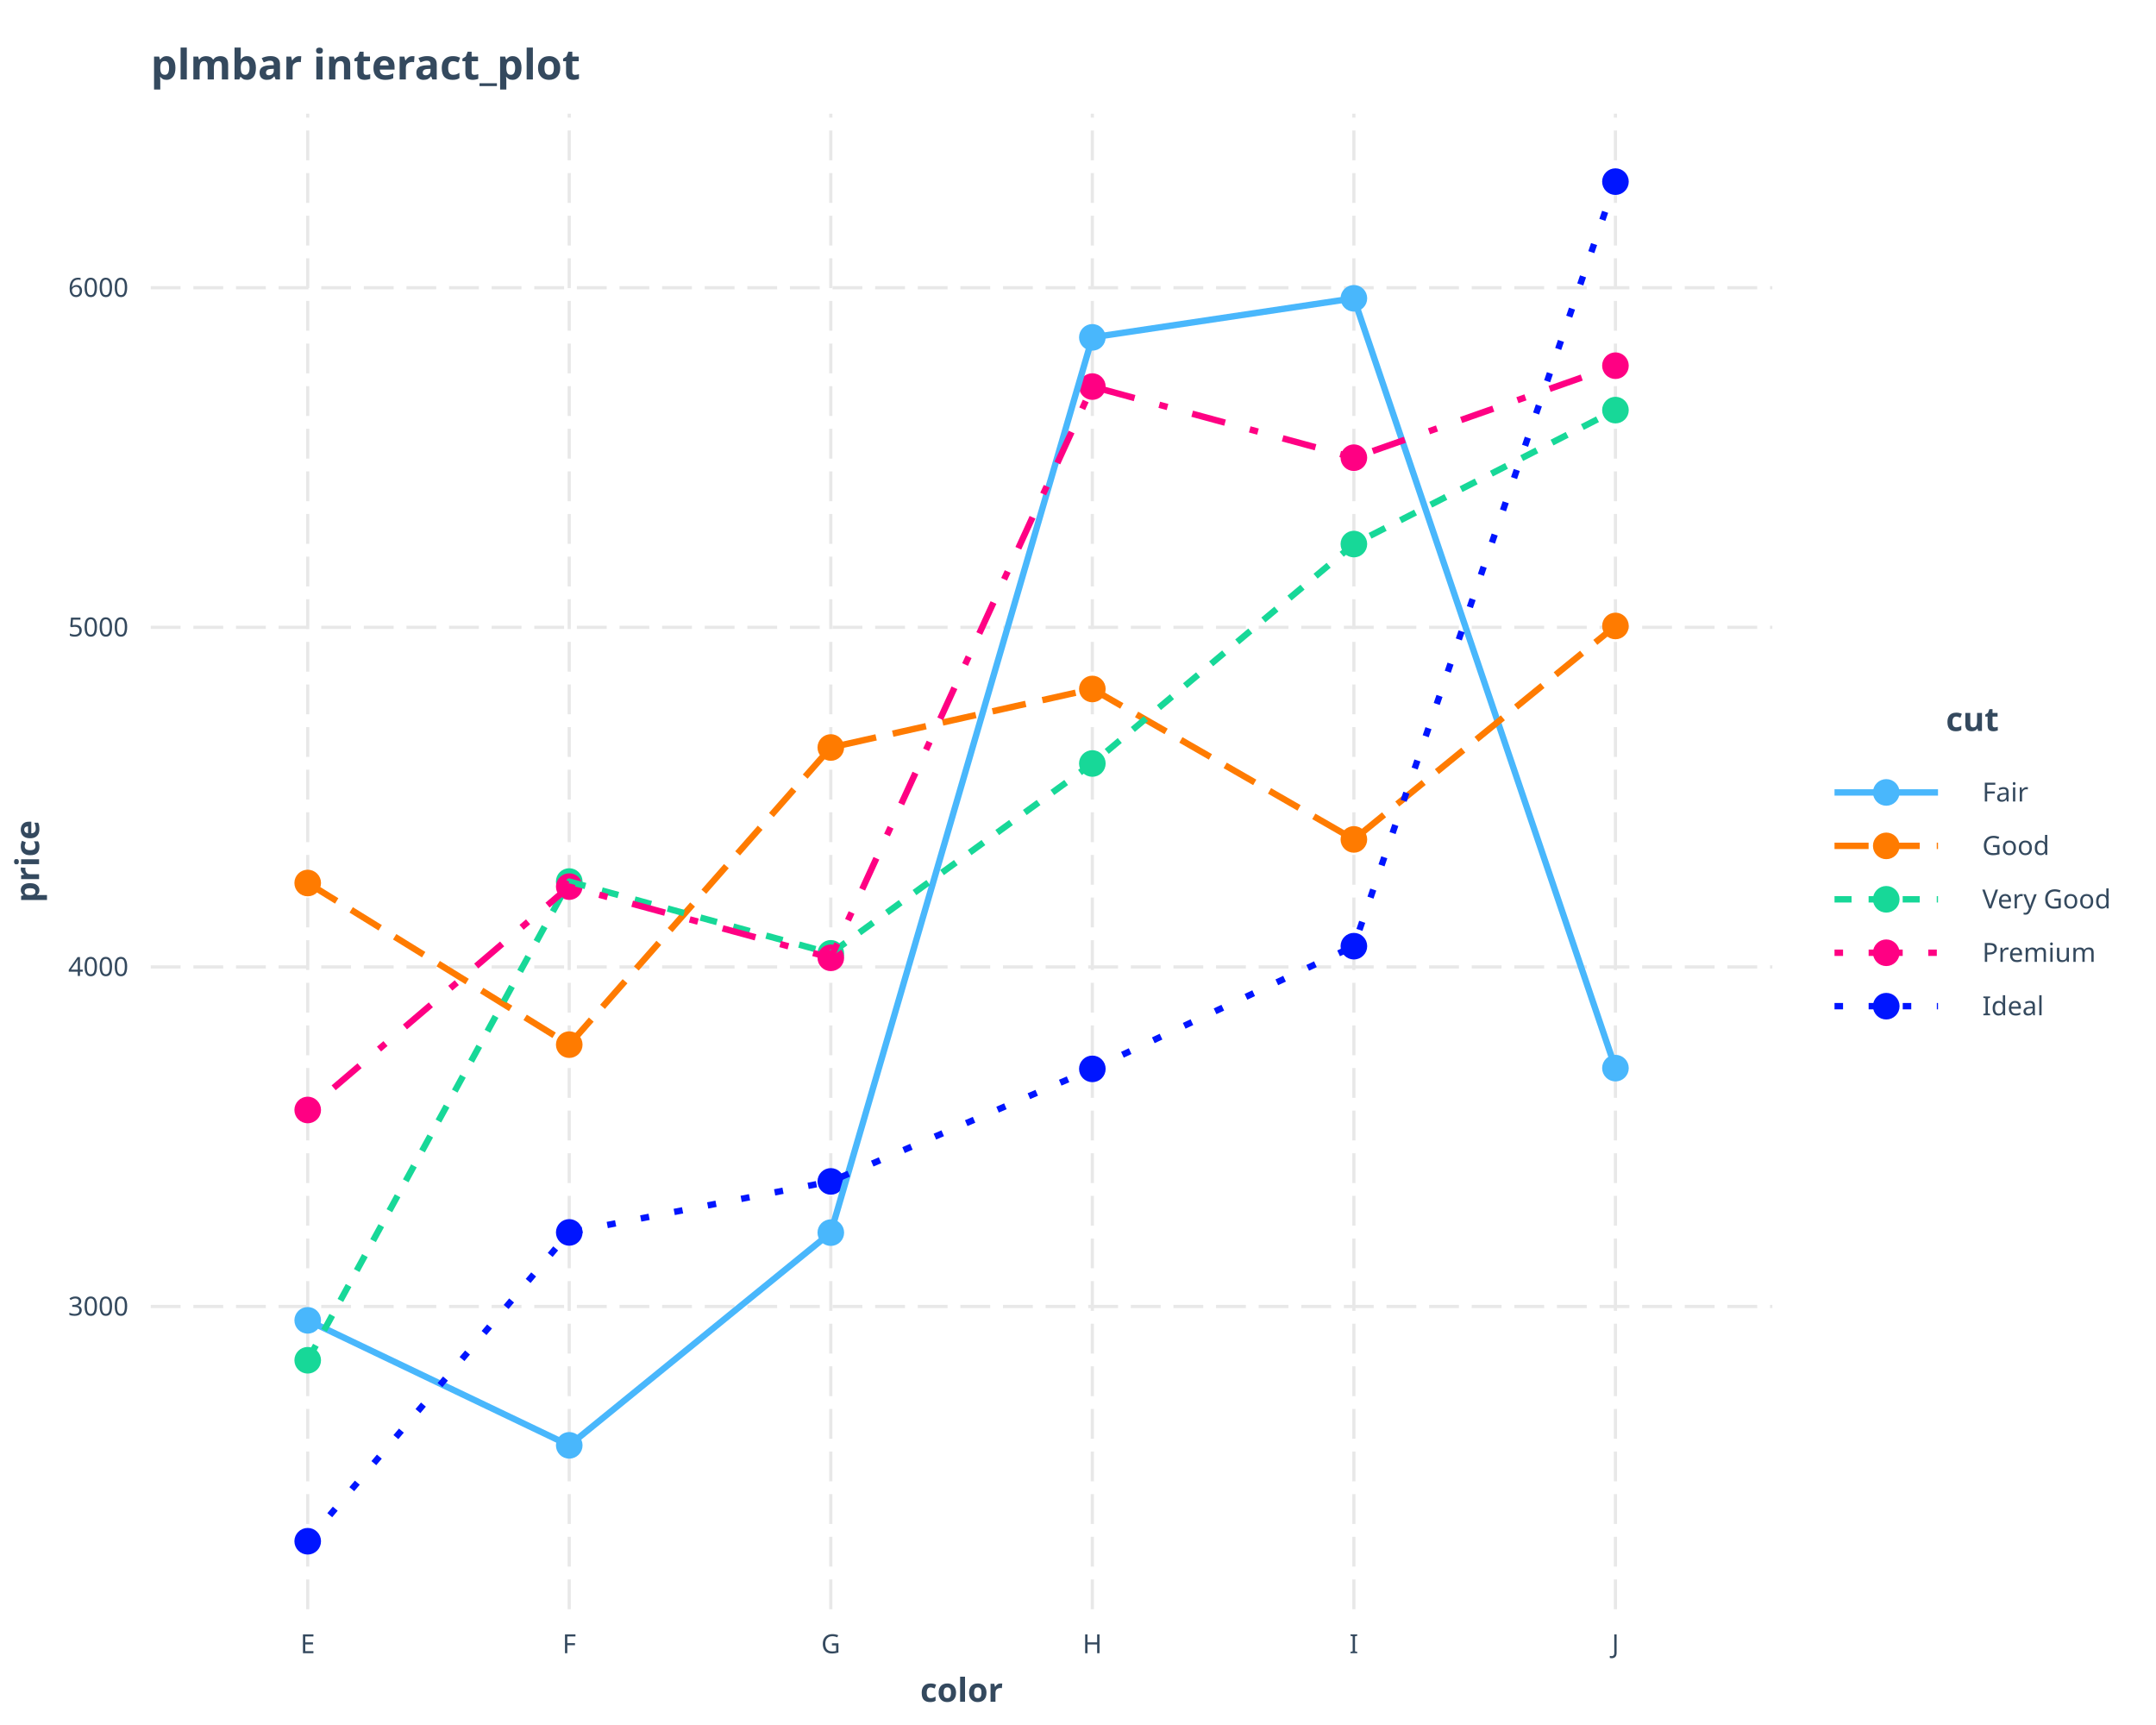
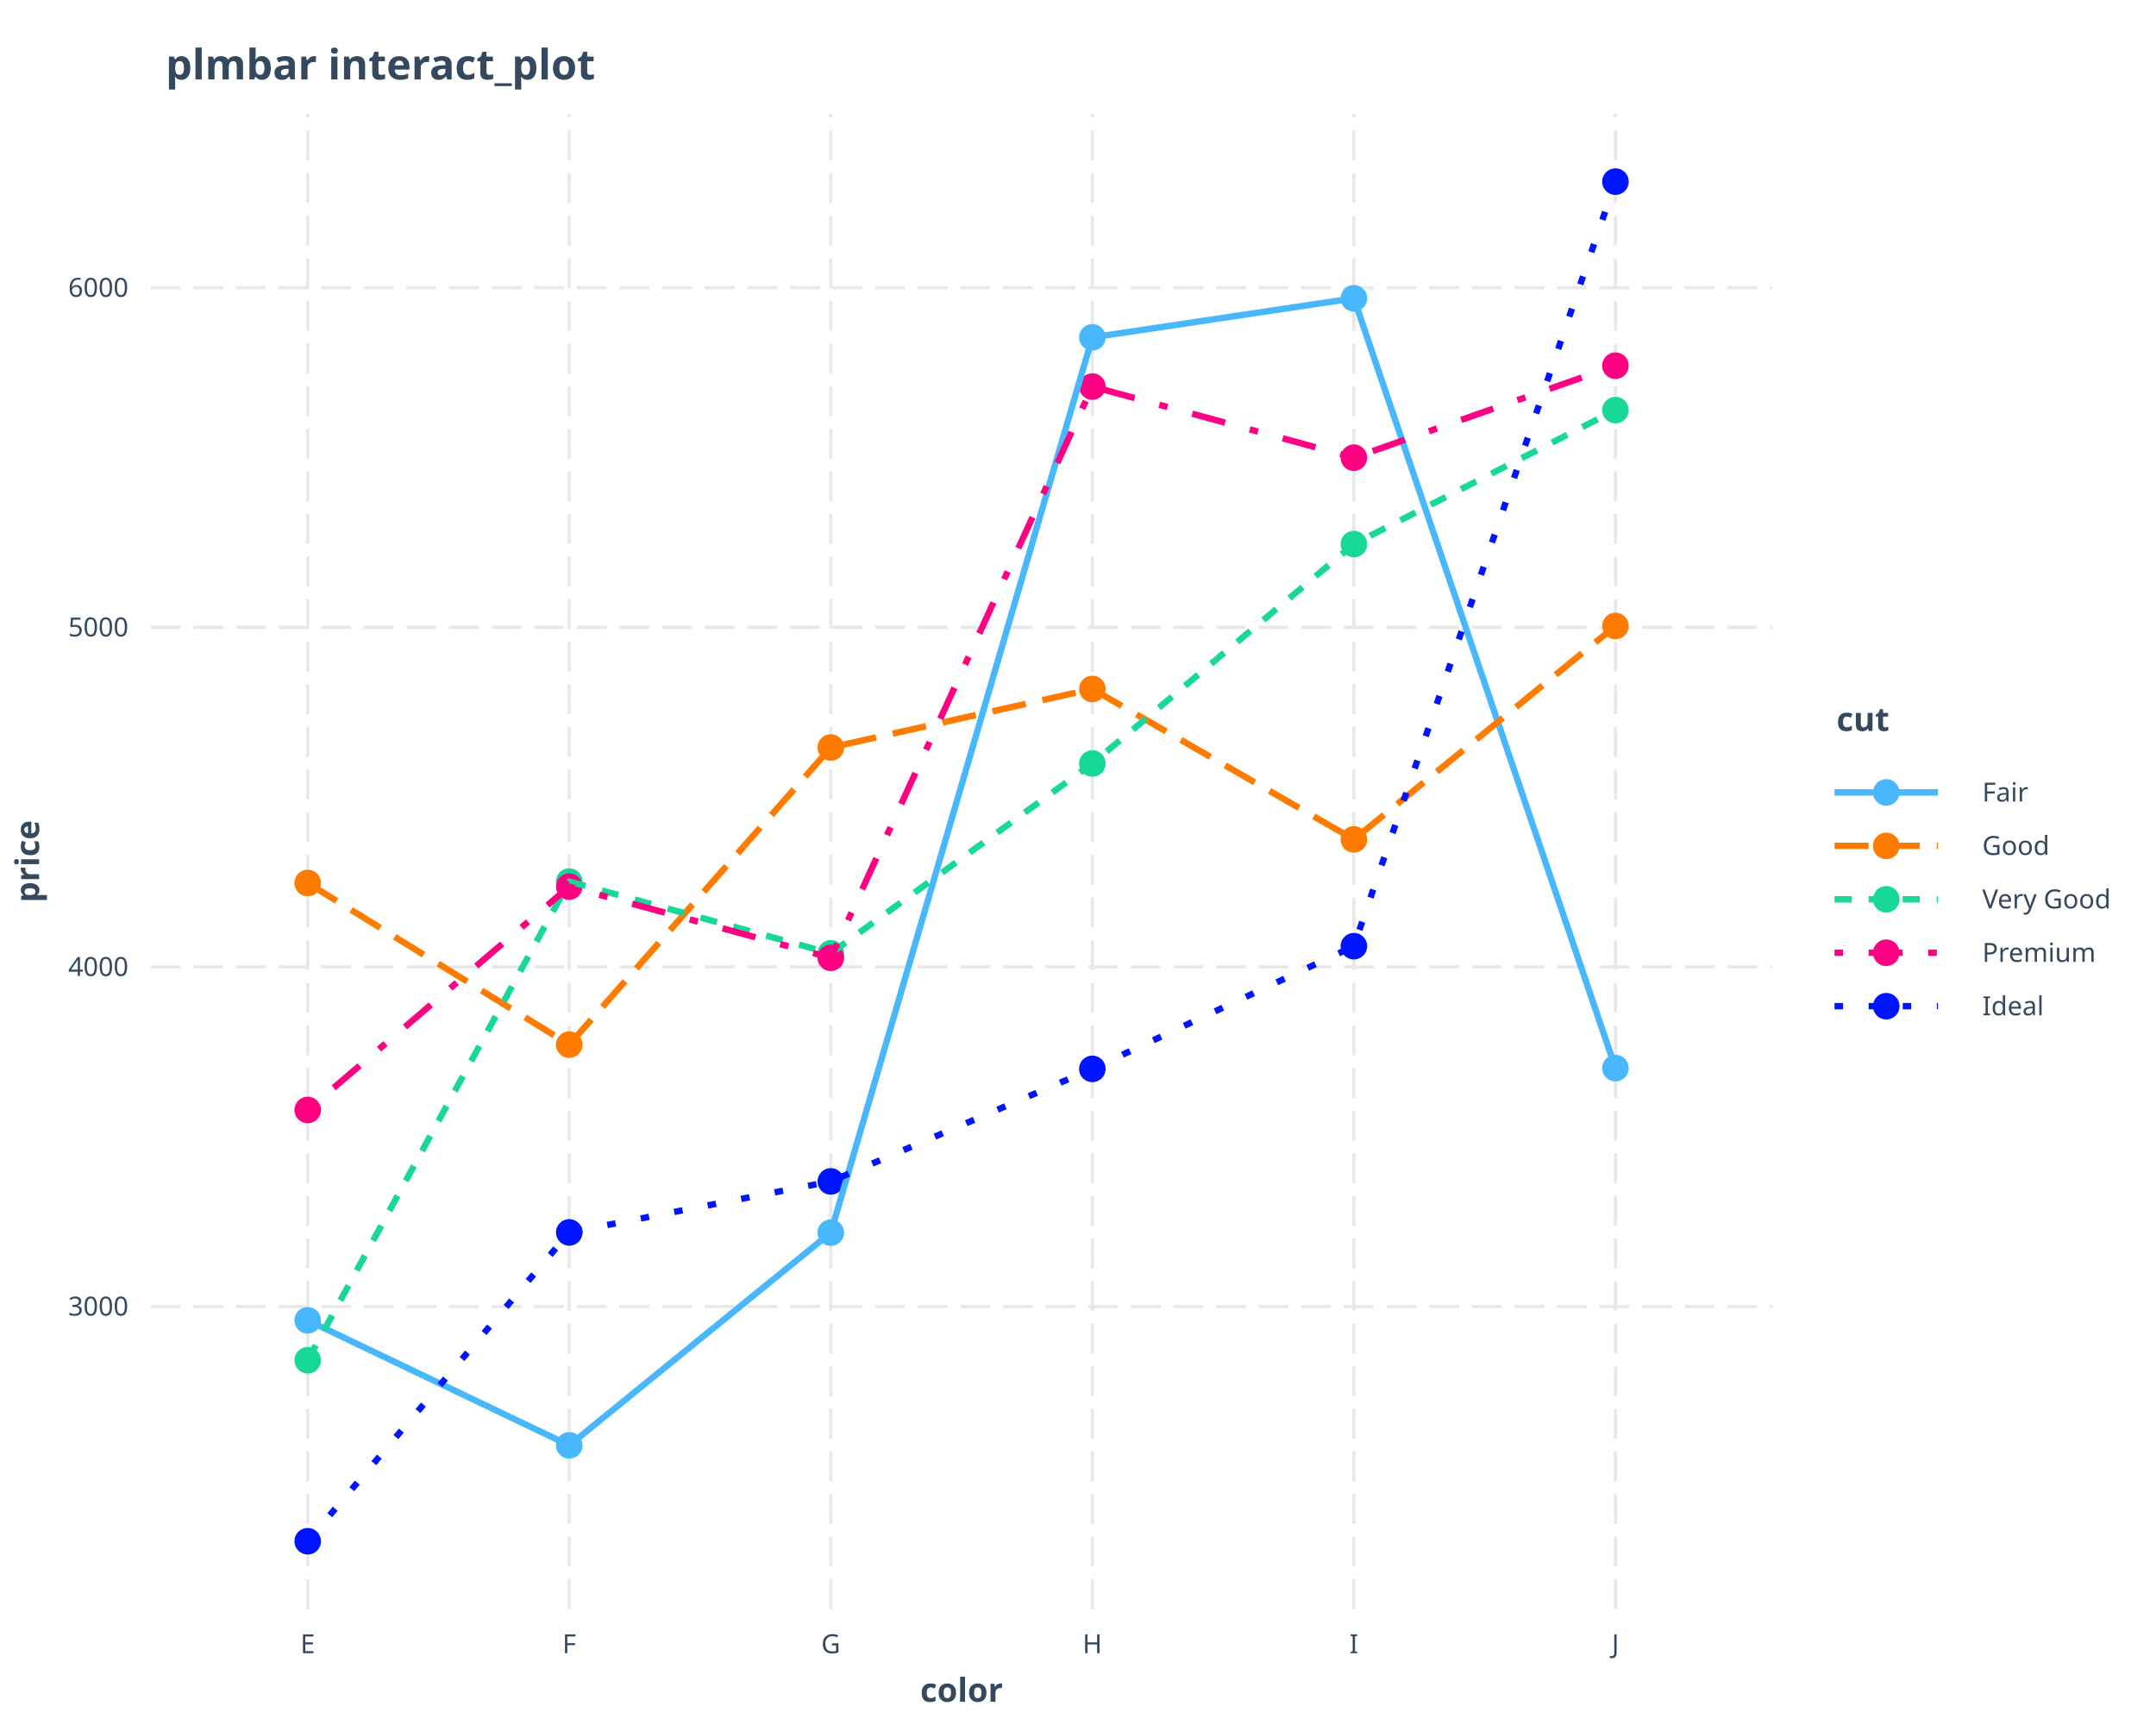
<svg xmlns="http://www.w3.org/2000/svg" class="svglite" data-engine-version="2.0" width="720.00pt" height="576.00pt" viewBox="0 0 720.00 576.00">
  <defs>
    <style type="text/css">
    .svglite line, .svglite polyline, .svglite polygon, .svglite path, .svglite rect, .svglite circle {
      fill: none;
      stroke: #000000;
      stroke-linecap: round;
      stroke-linejoin: round;
      stroke-miterlimit: 10.00;
    }
  </style>
  </defs>
  <rect width="100%" height="100%" style="stroke: none; fill: #FFFFFF;" />
  <defs>
    <clipPath id="cpMC4wMHw3MjAuMDB8MC4wMHw1NzYuMDA=">
      <rect x="0.00" y="0.00" width="720.00" height="576.00" />
    </clipPath>
  </defs>
  <g clip-path="url(#cpMC4wMHw3MjAuMDB8MC4wMHw1NzYuMDA=)">
-     <rect x="0" y="0.00" width="720.00" height="576.00" style="stroke-width: 1.07; stroke: #FFFFFF; fill: #FFFFFF;" />
+     <rect x="0.00" y="0.00" width="720.00" height="576.00" style="stroke-width: 1.07; stroke: #FFFFFF; fill: #FFFFFF;" />
  </g>
  <defs>
    <clipPath id="cpNTAuMzV8NTkxLjg4fDM3Ljk1fDUzNy4zNA==">
      <rect x="50.35" y="37.95" width="541.53" height="499.40" />
    </clipPath>
  </defs>
  <g clip-path="url(#cpNTAuMzV8NTkxLjg4fDM3Ljk1fDUzNy4zNA==)">
    <rect x="50.35" y="37.95" width="541.53" height="499.40" style="stroke-width: 0.00; stroke: #FFFFFF; fill: #FFFFFF;" />
    <polyline points="50.35,436.26 591.88,436.26 " style="stroke-width: 1.07; stroke: #E8E8E8; stroke-dasharray: 9.96,4.27; stroke-linecap: butt;" />
    <polyline points="50.35,322.87 591.88,322.87 " style="stroke-width: 1.07; stroke: #E8E8E8; stroke-dasharray: 9.96,4.27; stroke-linecap: butt;" />
    <polyline points="50.35,209.47 591.88,209.47 " style="stroke-width: 1.07; stroke: #E8E8E8; stroke-dasharray: 9.96,4.27; stroke-linecap: butt;" />
    <polyline points="50.35,96.08 591.88,96.08 " style="stroke-width: 1.07; stroke: #E8E8E8; stroke-dasharray: 9.96,4.27; stroke-linecap: butt;" />
    <polyline points="102.76,537.34 102.76,37.95 " style="stroke-width: 1.07; stroke: #E8E8E8; stroke-dasharray: 9.96,4.27; stroke-linecap: butt;" />
    <polyline points="190.10,537.34 190.10,37.95 " style="stroke-width: 1.07; stroke: #E8E8E8; stroke-dasharray: 9.96,4.27; stroke-linecap: butt;" />
    <polyline points="277.45,537.34 277.45,37.95 " style="stroke-width: 1.07; stroke: #E8E8E8; stroke-dasharray: 9.96,4.27; stroke-linecap: butt;" />
    <polyline points="364.79,537.34 364.79,37.95 " style="stroke-width: 1.07; stroke: #E8E8E8; stroke-dasharray: 9.96,4.27; stroke-linecap: butt;" />
    <polyline points="452.13,537.34 452.13,37.95 " style="stroke-width: 1.07; stroke: #E8E8E8; stroke-dasharray: 9.96,4.27; stroke-linecap: butt;" />
    <polyline points="539.48,537.34 539.48,37.95 " style="stroke-width: 1.07; stroke: #E8E8E8; stroke-dasharray: 9.96,4.27; stroke-linecap: butt;" />
    <circle cx="102.76" cy="440.88" r="4.09" style="stroke-width: 0.71; stroke: #49B7FC; fill: #49B7FC;" />
    <circle cx="190.10" cy="482.62" r="4.09" style="stroke-width: 0.71; stroke: #49B7FC; fill: #49B7FC;" />
    <circle cx="277.45" cy="411.59" r="4.09" style="stroke-width: 0.71; stroke: #49B7FC; fill: #49B7FC;" />
    <circle cx="364.79" cy="112.65" r="4.09" style="stroke-width: 0.71; stroke: #49B7FC; fill: #49B7FC;" />
    <circle cx="452.13" cy="99.61" r="4.09" style="stroke-width: 0.71; stroke: #49B7FC; fill: #49B7FC;" />
    <circle cx="539.48" cy="356.66" r="4.09" style="stroke-width: 0.71; stroke: #49B7FC; fill: #49B7FC;" />
    <circle cx="102.76" cy="294.85" r="4.09" style="stroke-width: 0.71; stroke: #FF7B00; fill: #FF7B00;" />
    <circle cx="190.10" cy="348.82" r="4.09" style="stroke-width: 0.71; stroke: #FF7B00; fill: #FF7B00;" />
    <circle cx="277.45" cy="249.60" r="4.09" style="stroke-width: 0.71; stroke: #FF7B00; fill: #FF7B00;" />
    <circle cx="364.79" cy="230.06" r="4.09" style="stroke-width: 0.71; stroke: #FF7B00; fill: #FF7B00;" />
    <circle cx="452.13" cy="280.29" r="4.09" style="stroke-width: 0.71; stroke: #FF7B00; fill: #FF7B00;" />
    <circle cx="539.48" cy="209.02" r="4.09" style="stroke-width: 0.71; stroke: #FF7B00; fill: #FF7B00;" />
    <circle cx="102.76" cy="454.21" r="4.09" style="stroke-width: 0.71; stroke: #17D898; fill: #17D898;" />
    <circle cx="190.10" cy="294.36" r="4.09" style="stroke-width: 0.71; stroke: #17D898; fill: #17D898;" />
    <circle cx="277.45" cy="318.33" r="4.09" style="stroke-width: 0.71; stroke: #17D898; fill: #17D898;" />
    <circle cx="364.79" cy="254.94" r="4.09" style="stroke-width: 0.71; stroke: #17D898; fill: #17D898;" />
    <circle cx="452.13" cy="181.67" r="4.09" style="stroke-width: 0.71; stroke: #17D898; fill: #17D898;" />
    <circle cx="539.48" cy="136.94" r="4.09" style="stroke-width: 0.71; stroke: #17D898; fill: #17D898;" />
    <circle cx="102.76" cy="370.64" r="4.09" style="stroke-width: 0.71; stroke: #FF0083; fill: #FF0083;" />
    <circle cx="190.10" cy="296.05" r="4.09" style="stroke-width: 0.71; stroke: #FF0083; fill: #FF0083;" />
    <circle cx="277.45" cy="319.83" r="4.09" style="stroke-width: 0.71; stroke: #FF0083; fill: #FF0083;" />
    <circle cx="364.79" cy="129.08" r="4.09" style="stroke-width: 0.71; stroke: #FF0083; fill: #FF0083;" />
    <circle cx="452.13" cy="152.83" r="4.09" style="stroke-width: 0.71; stroke: #FF0083; fill: #FF0083;" />
    <circle cx="539.48" cy="122.11" r="4.09" style="stroke-width: 0.71; stroke: #FF0083; fill: #FF0083;" />
    <circle cx="102.76" cy="514.64" r="4.09" style="stroke-width: 0.71; stroke: #0015FF; fill: #0015FF;" />
    <circle cx="190.10" cy="411.52" r="4.09" style="stroke-width: 0.71; stroke: #0015FF; fill: #0015FF;" />
    <circle cx="277.45" cy="394.49" r="4.09" style="stroke-width: 0.71; stroke: #0015FF; fill: #0015FF;" />
    <circle cx="364.79" cy="356.91" r="4.09" style="stroke-width: 0.71; stroke: #0015FF; fill: #0015FF;" />
    <circle cx="452.13" cy="315.94" r="4.09" style="stroke-width: 0.71; stroke: #0015FF; fill: #0015FF;" />
    <circle cx="539.48" cy="60.65" r="4.09" style="stroke-width: 0.71; stroke: #0015FF; fill: #0015FF;" />
    <polyline points="102.76,440.88 190.10,482.62 277.45,411.59 364.79,112.65 452.13,99.61 539.48,356.66 " style="stroke-width: 2.13; stroke: #49B7FC; stroke-linecap: butt;" />
    <polyline points="102.76,294.85 190.10,348.82 277.45,249.60 364.79,230.06 452.13,280.29 539.48,209.02 " style="stroke-width: 2.13; stroke: #FF7B00; stroke-dasharray: 11.38,5.69,11.38,5.69; stroke-linecap: butt;" />
    <polyline points="102.76,454.21 190.10,294.36 277.45,318.33 364.79,254.94 452.13,181.67 539.48,136.94 " style="stroke-width: 2.13; stroke: #17D898; stroke-dasharray: 5.69,5.69,5.69,5.69; stroke-linecap: butt;" />
    <polyline points="102.76,370.64 190.10,296.05 277.45,319.83 364.79,129.08 452.13,152.83 539.48,122.11 " style="stroke-width: 2.13; stroke: #FF0083; stroke-dasharray: 2.85,8.54,11.38,8.54; stroke-linecap: butt;" />
    <polyline points="102.76,514.64 190.10,411.52 277.45,394.49 364.79,356.91 452.13,315.94 539.48,60.65 " style="stroke-width: 2.13; stroke: #0015FF; stroke-dasharray: 2.85,8.54; stroke-linecap: butt;" />
  </g>
  <g clip-path="url(#cpMC4wMHw3MjAuMDB8MC4wMHw1NzYuMDA=)">
    <text x="32.84" y="439.29" text-anchor="middle" style="font-size: 8.80px; fill: #34495E; font-family: sans;" textLength="19.58px" lengthAdjust="spacingAndGlyphs">3000</text>
    <text x="32.84" y="325.89" text-anchor="middle" style="font-size: 8.80px; fill: #34495E; font-family: sans;" textLength="19.58px" lengthAdjust="spacingAndGlyphs">4000</text>
    <text x="32.84" y="212.50" text-anchor="middle" style="font-size: 8.80px; fill: #34495E; font-family: sans;" textLength="19.58px" lengthAdjust="spacingAndGlyphs">5000</text>
    <text x="32.84" y="99.11" text-anchor="middle" style="font-size: 8.80px; fill: #34495E; font-family: sans;" textLength="19.58px" lengthAdjust="spacingAndGlyphs">6000</text>
    <text x="102.76" y="552.03" text-anchor="middle" style="font-size: 8.80px; fill: #34495E; font-family: sans;" textLength="5.87px" lengthAdjust="spacingAndGlyphs">E</text>
    <text x="190.10" y="552.03" text-anchor="middle" style="font-size: 8.80px; fill: #34495E; font-family: sans;" textLength="5.38px" lengthAdjust="spacingAndGlyphs">F</text>
    <text x="277.45" y="552.03" text-anchor="middle" style="font-size: 8.80px; fill: #34495E; font-family: sans;" textLength="6.85px" lengthAdjust="spacingAndGlyphs">G</text>
    <text x="364.79" y="552.03" text-anchor="middle" style="font-size: 8.80px; fill: #34495E; font-family: sans;" textLength="6.36px" lengthAdjust="spacingAndGlyphs">H</text>
    <text x="452.13" y="552.03" text-anchor="middle" style="font-size: 8.80px; fill: #34495E; font-family: sans;" textLength="2.44px" lengthAdjust="spacingAndGlyphs">I</text>
    <text x="539.48" y="552.03" text-anchor="middle" style="font-size: 8.80px; fill: #34495E; font-family: sans;" textLength="4.40px" lengthAdjust="spacingAndGlyphs">J</text>
    <text x="321.12" y="568.24" text-anchor="middle" style="font-size: 11.00px; font-weight: bold; fill: #34495E; font-family: sans;" textLength="23.85px" lengthAdjust="spacingAndGlyphs">color</text>
    <text transform="translate(13.05,287.64) rotate(-90)" text-anchor="middle" style="font-size: 11.00px; font-weight: bold; fill: #34495E; font-family: sans;" textLength="23.85px" lengthAdjust="spacingAndGlyphs">price</text>
-     <text x="658.68" y="244.07" text-anchor="middle" style="font-size: 11.00px; font-weight: bold; fill: #34495E; font-family: sans;" textLength="14.68px" lengthAdjust="spacingAndGlyphs">cut</text>
-     <rect x="608.32" y="255.68" width="43.20" height="17.85" style="stroke-width: 1.07; stroke: #FFFFFF; fill: #FFFFFF;" />
+     <text x="613.30" y="244.07" style="font-size: 11.00px; font-weight: bold; fill: #34495E; font-family: sans;" textLength="14.68px" lengthAdjust="spacingAndGlyphs">cut</text>
+     <rect x="608.32" y="255.68" width="43.20" height="17.85" style="stroke-width: 0.00; stroke: #FFFFFF; fill: #FFFFFF;" />
    <circle cx="629.92" cy="264.60" r="4.09" style="stroke-width: 0.71; stroke: #49B7FC; fill: #49B7FC;" />
    <line x1="612.64" y1="264.60" x2="647.20" y2="264.60" style="stroke-width: 2.13; stroke: #49B7FC; stroke-linecap: butt;" />
-     <rect x="608.32" y="273.52" width="43.20" height="17.85" style="stroke-width: 1.07; stroke: #FFFFFF; fill: #FFFFFF;" />
+     <rect x="608.32" y="273.52" width="43.20" height="17.85" style="stroke-width: 0.00; stroke: #FFFFFF; fill: #FFFFFF;" />
    <circle cx="629.92" cy="282.45" r="4.09" style="stroke-width: 0.71; stroke: #FF7B00; fill: #FF7B00;" />
    <line x1="612.64" y1="282.45" x2="647.20" y2="282.45" style="stroke-width: 2.13; stroke: #FF7B00; stroke-dasharray: 11.38,5.69,11.38,5.69; stroke-linecap: butt;" />
-     <rect x="608.32" y="291.37" width="43.20" height="17.85" style="stroke-width: 1.07; stroke: #FFFFFF; fill: #FFFFFF;" />
+     <rect x="608.32" y="291.37" width="43.20" height="17.85" style="stroke-width: 0.00; stroke: #FFFFFF; fill: #FFFFFF;" />
    <circle cx="629.92" cy="300.29" r="4.09" style="stroke-width: 0.71; stroke: #17D898; fill: #17D898;" />
    <line x1="612.64" y1="300.29" x2="647.20" y2="300.29" style="stroke-width: 2.13; stroke: #17D898; stroke-dasharray: 5.69,5.69,5.69,5.69; stroke-linecap: butt;" />
-     <rect x="608.32" y="309.21" width="43.20" height="17.85" style="stroke-width: 1.07; stroke: #FFFFFF; fill: #FFFFFF;" />
+     <rect x="608.32" y="309.21" width="43.20" height="17.85" style="stroke-width: 0.00; stroke: #FFFFFF; fill: #FFFFFF;" />
    <circle cx="629.92" cy="318.14" r="4.09" style="stroke-width: 0.71; stroke: #FF0083; fill: #FF0083;" />
    <line x1="612.64" y1="318.14" x2="647.20" y2="318.14" style="stroke-width: 2.13; stroke: #FF0083; stroke-dasharray: 2.85,8.54,11.38,8.54; stroke-linecap: butt;" />
-     <rect x="608.32" y="327.06" width="43.20" height="17.85" style="stroke-width: 1.07; stroke: #FFFFFF; fill: #FFFFFF;" />
+     <rect x="608.32" y="327.06" width="43.20" height="17.85" style="stroke-width: 0.00; stroke: #FFFFFF; fill: #FFFFFF;" />
    <circle cx="629.92" cy="335.98" r="4.09" style="stroke-width: 0.71; stroke: #0015FF; fill: #0015FF;" />
    <line x1="612.64" y1="335.98" x2="647.20" y2="335.98" style="stroke-width: 2.13; stroke: #0015FF; stroke-dasharray: 2.85,8.54; stroke-linecap: butt;" />
    <text x="661.98" y="267.63" style="font-size: 8.80px; fill: #34495E; font-family: sans;" textLength="15.15px" lengthAdjust="spacingAndGlyphs">Fair</text>
    <text x="661.98" y="285.47" style="font-size: 8.80px; fill: #34495E; font-family: sans;" textLength="21.53px" lengthAdjust="spacingAndGlyphs">Good</text>
    <text x="661.98" y="303.32" style="font-size: 8.80px; fill: #34495E; font-family: sans;" textLength="42.08px" lengthAdjust="spacingAndGlyphs">Very Good</text>
    <text x="661.98" y="321.17" style="font-size: 8.80px; fill: #34495E; font-family: sans;" textLength="35.21px" lengthAdjust="spacingAndGlyphs">Premium</text>
    <text x="661.98" y="339.01" style="font-size: 8.80px; fill: #34495E; font-family: sans;" textLength="19.08px" lengthAdjust="spacingAndGlyphs">Ideal</text>
-     <text x="50.35" y="26.53" style="font-size: 14.00px; font-weight: bold; fill: #34495E; font-family: sans;" textLength="122.96px" lengthAdjust="spacingAndGlyphs">plmbar interact_plot</text>
+     <text x="55.33" y="26.53" style="font-size: 14.00px; font-weight: bold; fill: #34495E; font-family: sans;" textLength="122.96px" lengthAdjust="spacingAndGlyphs">plmbar interact_plot</text>
  </g>
</svg>
